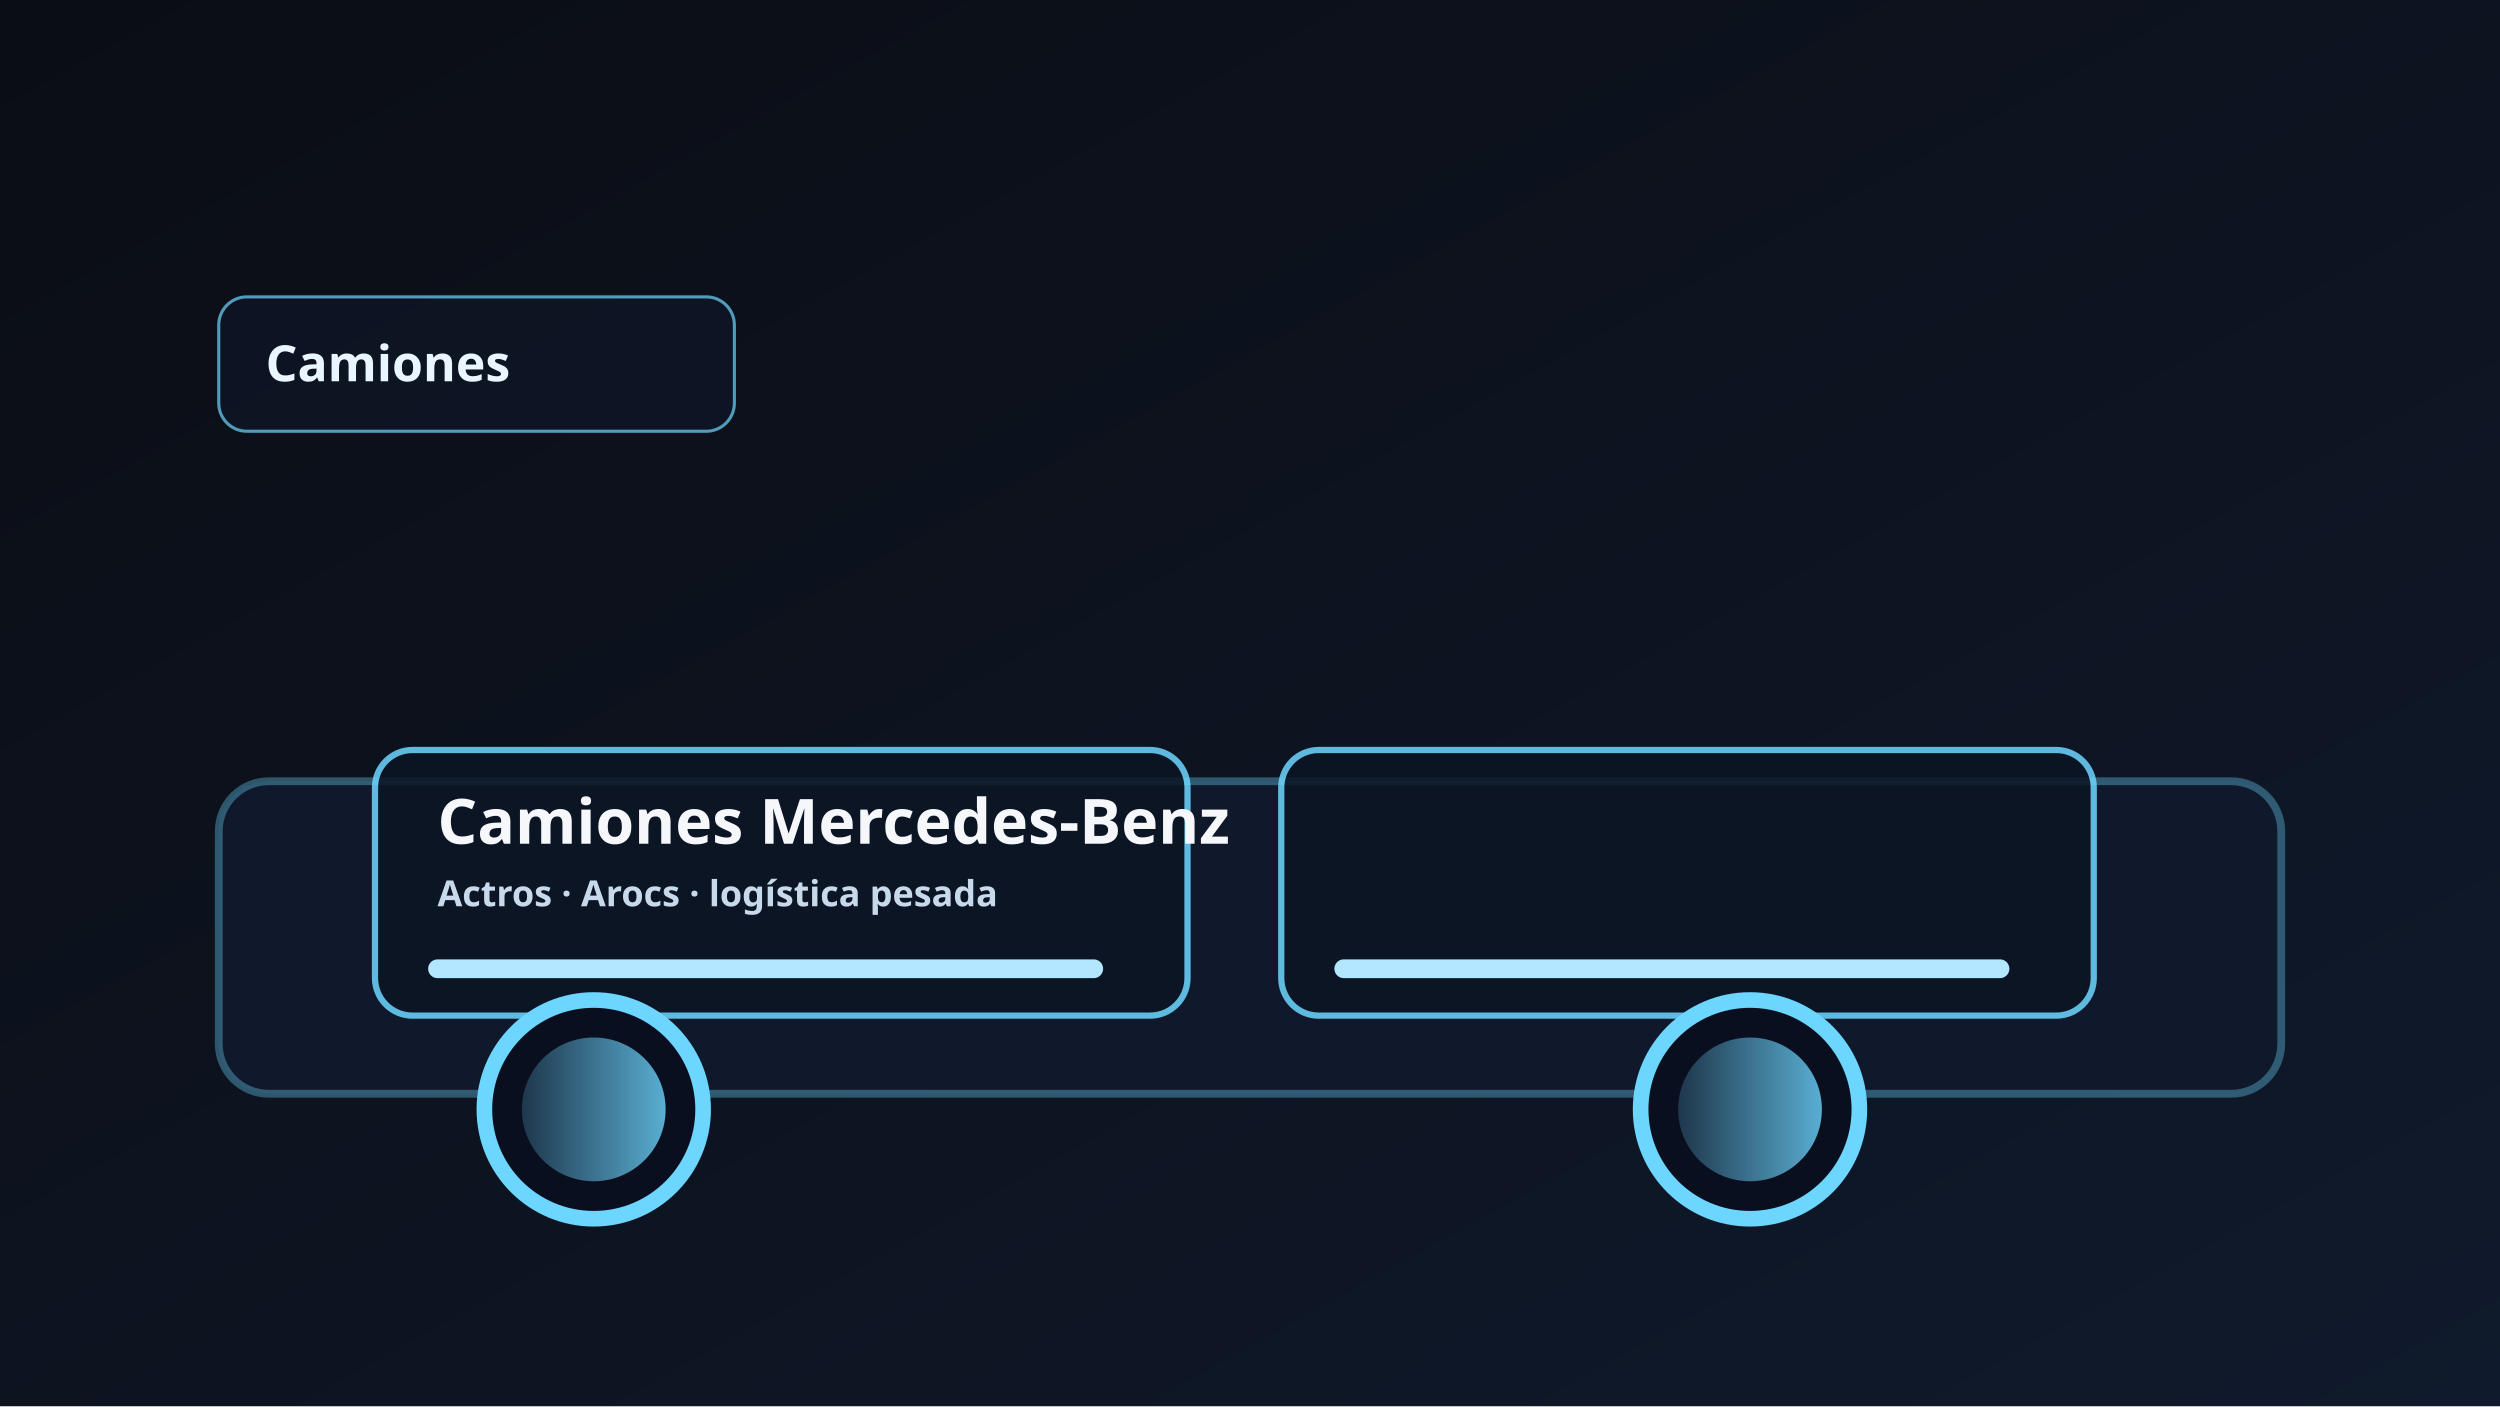
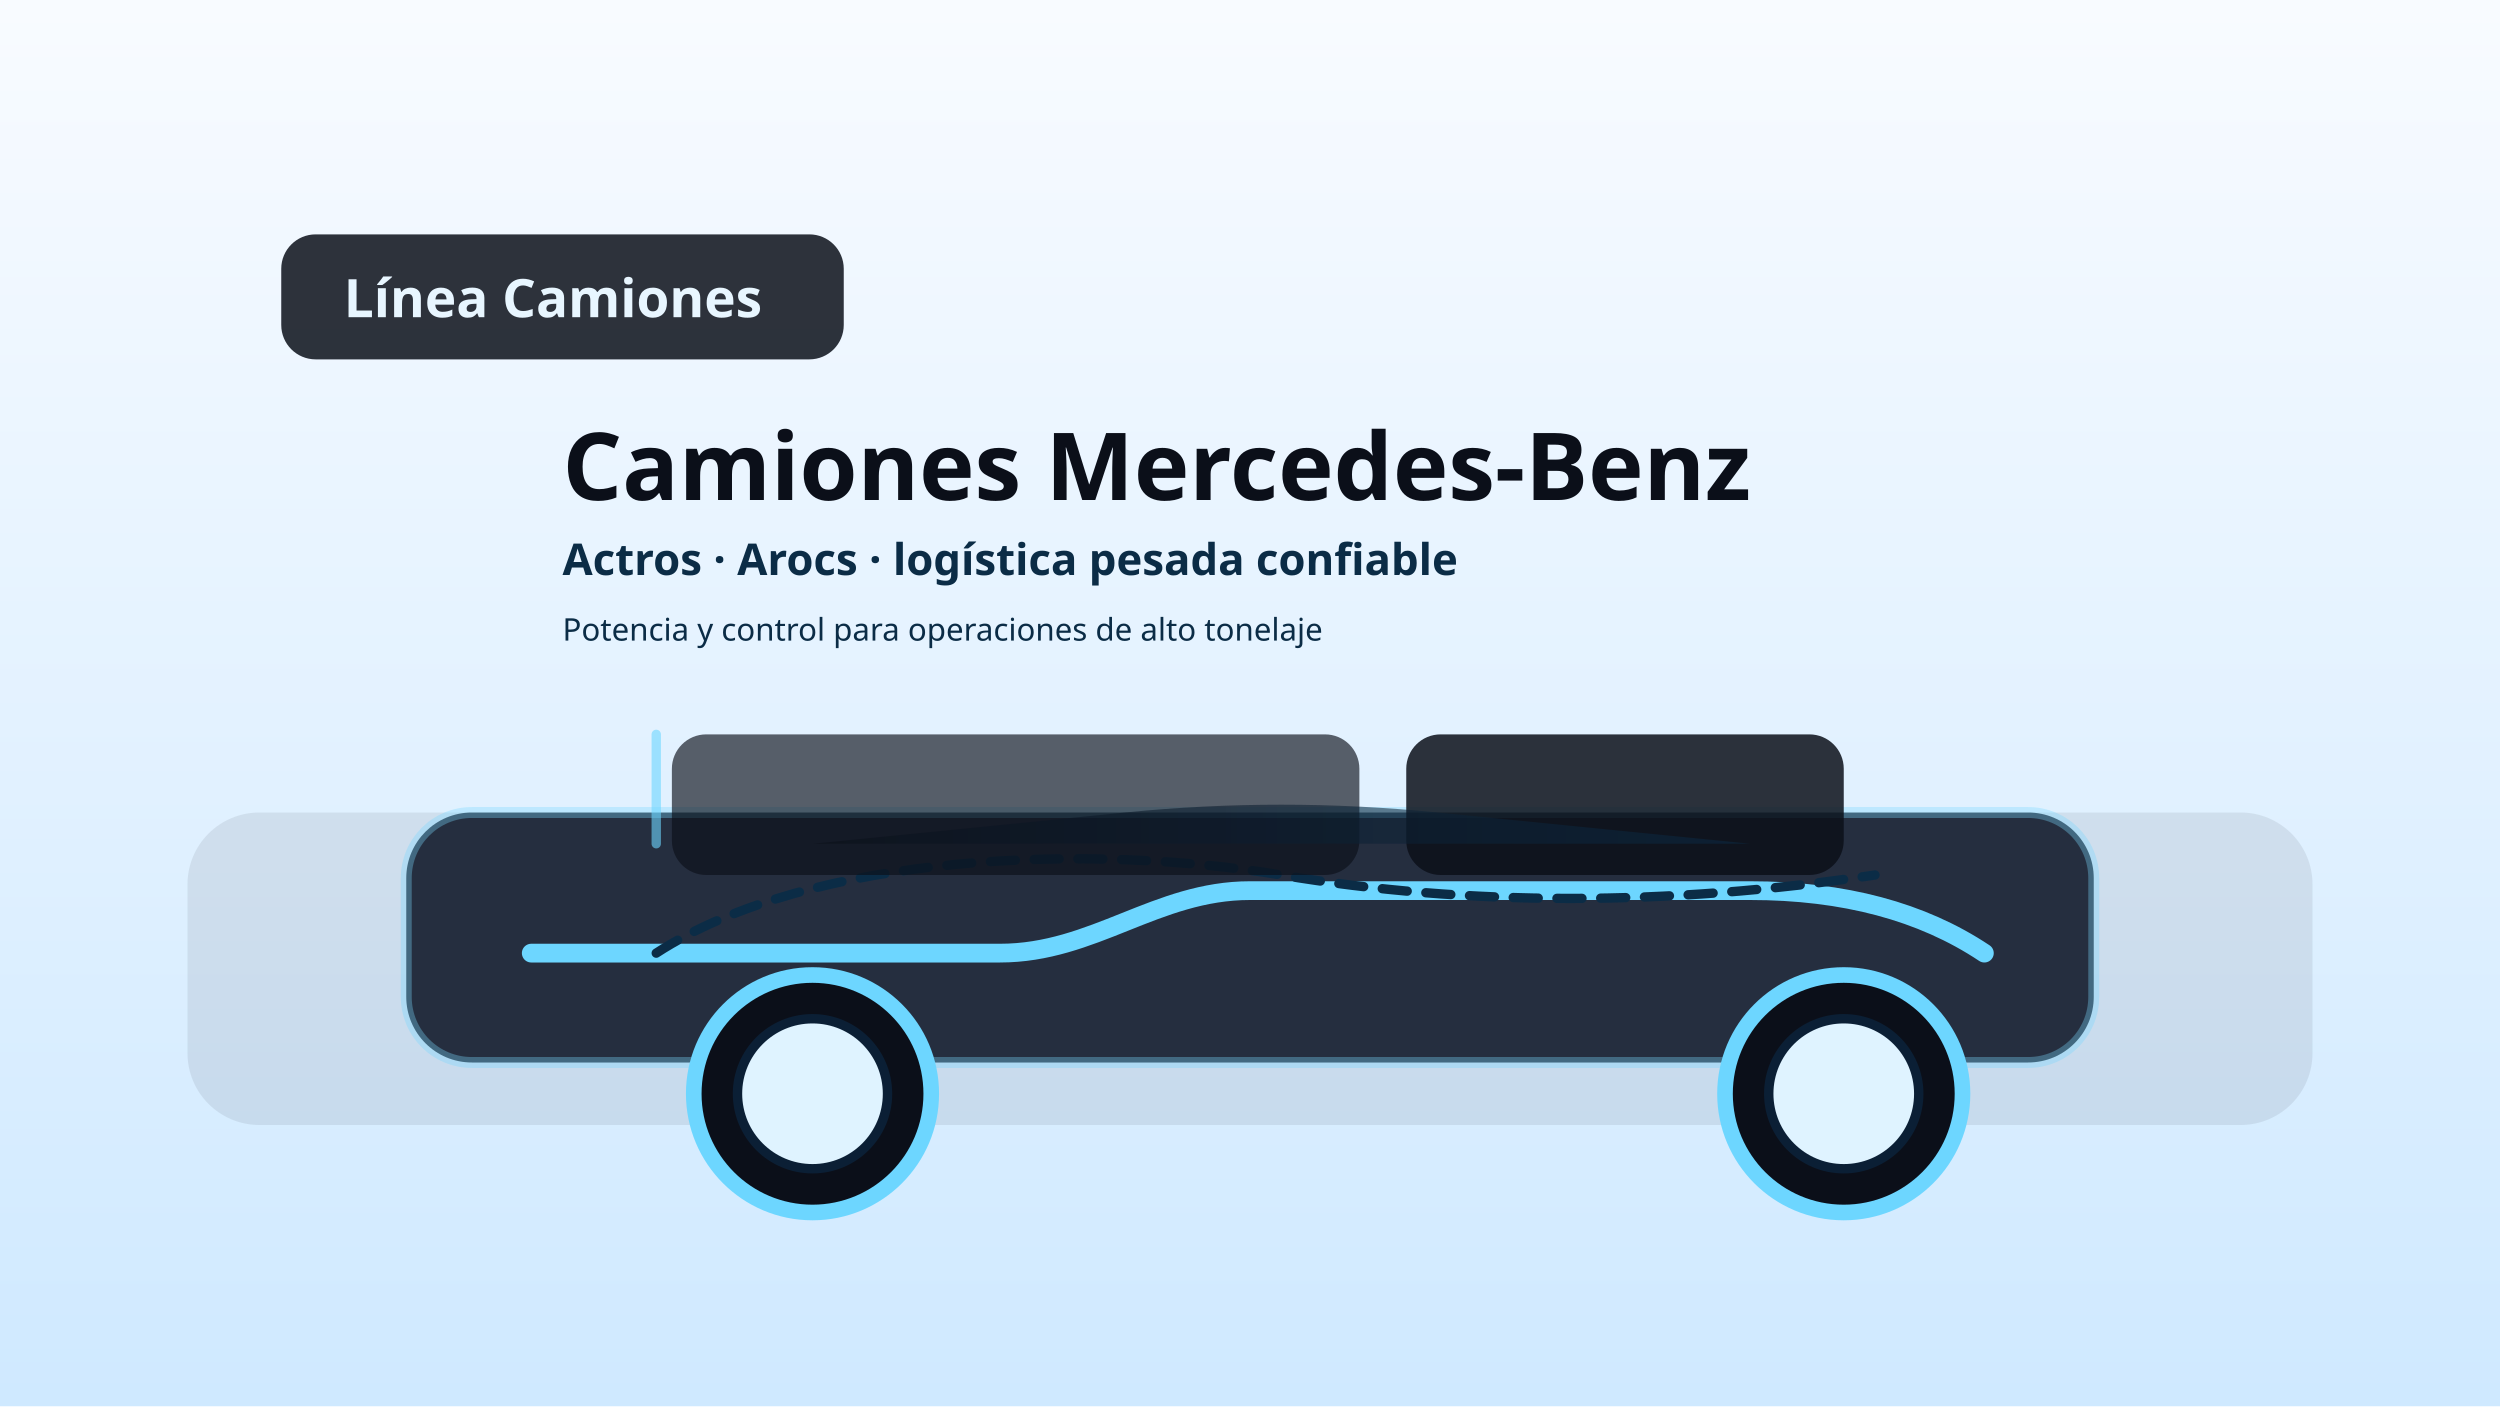
- <svg xmlns="http://www.w3.org/2000/svg" width="1600" height="900" viewBox="0 0 1600 900">
+ <svg xmlns="http://www.w3.org/2000/svg" width="1600" height="900" viewBox="0 0 1600 900" role="img" aria-label="Camiones Mercedes-Benz">
  <defs>
-     <linearGradient id="gc1" x1="0" x2="1" y1="0" y2="1">
-       <stop offset="0%" stop-color="#0b0d14" />
-       <stop offset="100%" stop-color="#0f1a2c" />
+     <linearGradient id="bgTruck" x1="0" x2="0" y1="0" y2="1">
+       <stop offset="0%" stop-color="#f8fbff" />
+       <stop offset="100%" stop-color="#cfe9ff" />
    </linearGradient>
-     <linearGradient id="gc2" x1="0" x2="1" y1="0" y2="0">
-       <stop offset="0%" stop-color="#6dd6ff" stop-opacity="0.2" />
-       <stop offset="100%" stop-color="#6dd6ff" stop-opacity="0.8" />
+     <linearGradient id="panelTruck" x1="0" x2="1" y1="0" y2="0">
+       <stop offset="0%" stop-color="#0b0f19" stop-opacity="0.85" />
+       <stop offset="100%" stop-color="#0b2c46" stop-opacity="0.75" />
    </linearGradient>
  </defs>
-   <rect width="1600" height="900" fill="url(#gc1)" />
-   <rect x="140" y="500" width="1320" height="200" rx="32" fill="#10192b" stroke="#6dd6ff" stroke-opacity="0.35" stroke-width="5" />
-   <rect x="240" y="480" width="520" height="170" rx="24" fill="#0b1423" stroke="#6dd6ff" stroke-width="4" opacity="0.85" />
-   <rect x="820" y="480" width="520" height="170" rx="24" fill="#0b1423" stroke="#6dd6ff" stroke-width="4" opacity="0.85" />
-   <path d="M280 620 H700" stroke="#b3e7ff" stroke-width="12" stroke-linecap="round" />
-   <path d="M860 620 H1280" stroke="#b3e7ff" stroke-width="12" stroke-linecap="round" />
-   <circle cx="380" cy="710" r="70" fill="#0a0f1f" stroke="#6dd6ff" stroke-width="10" />
-   <circle cx="380" cy="710" r="46" fill="url(#gc2)" />
-   <circle cx="1120" cy="710" r="70" fill="#0a0f1f" stroke="#6dd6ff" stroke-width="10" />
-   <circle cx="1120" cy="710" r="46" fill="url(#gc2)" />
-   <text x="280" y="540" fill="#f5f7fb" font-family="'Space Grotesk', 'Manrope', 'Segoe UI', sans-serif" font-size="40" font-weight="700">Camiones Mercedes-Benz</text>
-   <text x="280" y="580" fill="#c8d9ec" font-family="'Manrope', 'Segoe UI', sans-serif" font-size="23" font-weight="600">Actros · Arocs · logística pesada</text>
-   <rect x="140" y="190" width="330" height="86" rx="18" fill="#0d1526" stroke="#6dd6ff" stroke-width="2" opacity="0.7" />
-   <text x="170" y="244" fill="#eaf6ff" font-family="'Space Grotesk', 'Segoe UI', sans-serif" font-size="32" font-weight="700">Camiones</text>
+   <rect width="1600" height="900" fill="url(#bgTruck)" />
+   <rect x="120" y="520" width="1360" height="200" rx="46" fill="#0b0f19" opacity="0.08" />
+   <rect x="260" y="520" width="1080" height="160" rx="42" fill="#0f1728" opacity="0.88" stroke="#6dd6ff" stroke-width="7" stroke-opacity="0.35" />
+   <path d="M340 610 L640 610 C700 610 740 570 800 570 L1120 570 Q1210 570 1270 610" fill="none" stroke="#6dd6ff" stroke-width="12" stroke-linecap="round" stroke-linejoin="round" />
+   <path d="M420 610 C520 545 700 540 820 560 Q1000 590 1200 560" fill="none" stroke="#0b2c46" stroke-width="6" stroke-linecap="round" stroke-dasharray="16 12" />
+   <rect x="430" y="470" width="440" height="90" rx="22" fill="#0b0f19" opacity="0.65" />
+   <rect x="900" y="470" width="280" height="90" rx="22" fill="#0b0f19" opacity="0.85" />
+   <path d="M420 470 L420 540" stroke="#6dd6ff" stroke-width="6" stroke-linecap="round" opacity="0.6" />
+   <circle cx="520" cy="700" r="76" fill="#0b0f19" stroke="#6dd6ff" stroke-width="10" />
+   <circle cx="520" cy="700" r="48" fill="#dff3ff" stroke="#0b1f35" stroke-width="6" />
+   <circle cx="1180" cy="700" r="76" fill="#0b0f19" stroke="#6dd6ff" stroke-width="10" />
+   <circle cx="1180" cy="700" r="48" fill="#dff3ff" stroke="#0b1f35" stroke-width="6" />
+   <path d="M520 540 L720 520 Q820 510 920 520 L1120 540" fill="url(#panelTruck)" opacity="0.7" />
+   <text x="360" y="320" fill="#0b0f19" font-family="'Space Grotesk','Manrope','Segoe UI',sans-serif" font-size="60" font-weight="700">Camiones Mercedes-Benz</text>
+   <text x="360" y="368" fill="#0b2c46" font-family="'Manrope','Segoe UI',sans-serif" font-size="28" font-weight="600">Actros · Arocs · logística pesada confiable</text>
+   <text x="360" y="410" fill="#0b2c46" font-family="'Manrope','Segoe UI',sans-serif" font-size="20" font-weight="500">Potencia y control para operaciones de alto tonelaje</text>
+   <rect x="180" y="150" width="360" height="80" rx="22" fill="#0b0f19" opacity="0.85" />
+   <text x="220" y="203" fill="#e8f6ff" font-family="'Space Grotesk','Segoe UI',sans-serif" font-size="34" font-weight="700">Línea Camiones</text>
</svg>
